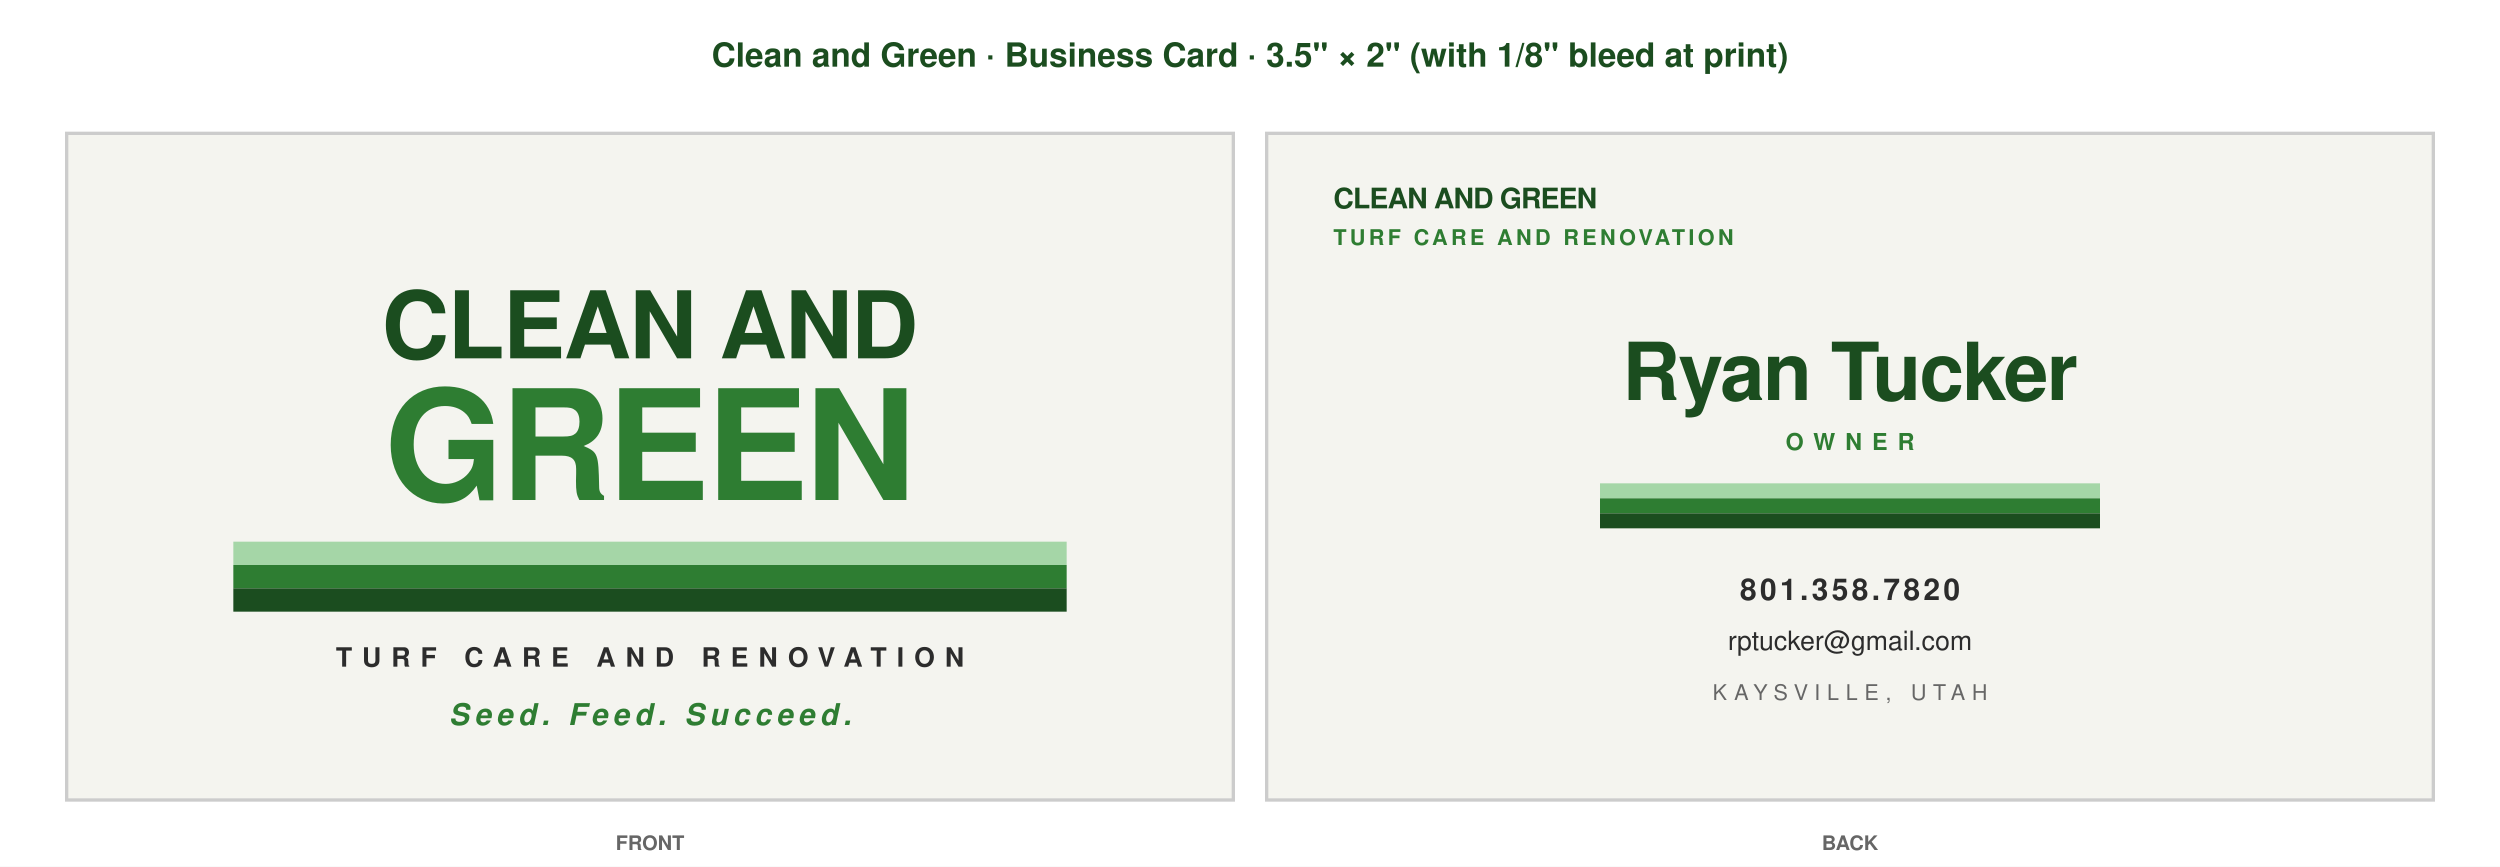
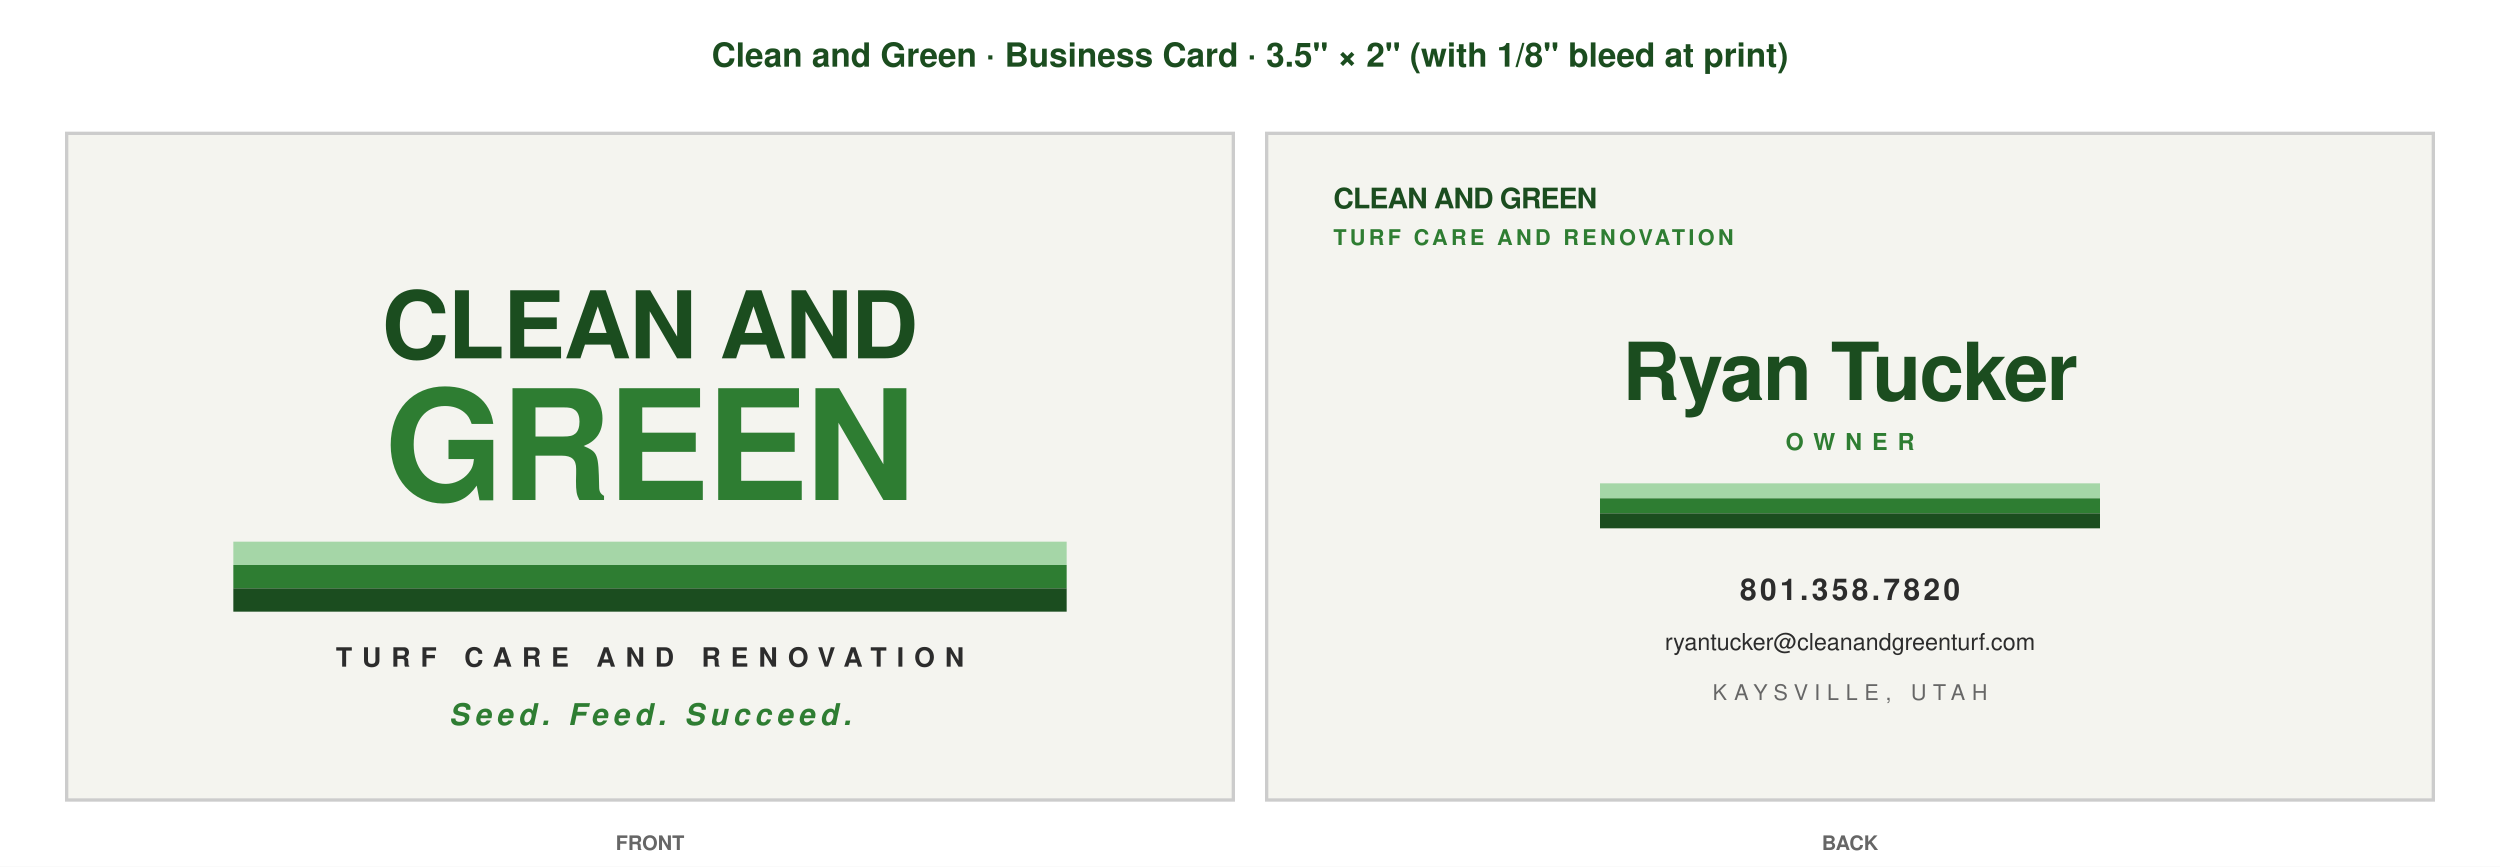
<svg xmlns="http://www.w3.org/2000/svg" viewBox="0 0 1500 520">
  <rect width="1500" height="520" fill="#FFFFFF" />
  <text x="750" y="40" text-anchor="middle" font-family="Helvetica, Arial, sans-serif" font-size="20" font-weight="700" fill="#1B4D1F">Clean and Green  ·  Business Card  ·  3.5" × 2" (with 1/8" bleed at print)</text>
  <g transform="translate(40,80)">
    <rect width="700" height="400" fill="#F4F4EF" stroke="#CCC" stroke-width="2" />
    <text x="350" y="135" text-anchor="middle" font-family="Helvetica" font-size="56" font-weight="900" fill="#1B4D1F" letter-spacing="-1">CLEAN AND</text>
    <text x="350" y="220" text-anchor="middle" font-family="Helvetica" font-size="92" font-weight="900" fill="#2E7D32" letter-spacing="-2">GREEN</text>
    <rect x="100" y="245" width="500" height="14" fill="#A5D6A7" />
    <rect x="100" y="259" width="500" height="14" fill="#2E7D32" />
    <rect x="100" y="273" width="500" height="14" fill="#1B4D1F" />
    <text x="350" y="320" text-anchor="middle" font-family="Helvetica" font-size="16" font-weight="700" letter-spacing="6" fill="#2C2C2C">TURF CARE AND RENOVATION</text>
    <text x="350" y="355" text-anchor="middle" font-family="Helvetica" font-style="italic" font-size="18" font-weight="700" letter-spacing="3" fill="#2E7D32">Seed.  Feed.  Succeed.</text>
    <text x="350" y="430" text-anchor="middle" font-family="Helvetica" font-size="12" font-weight="700" fill="#666">FRONT</text>
  </g>
  <g transform="translate(760,80)">
    <rect width="700" height="400" fill="#F4F4EF" stroke="#CCC" stroke-width="2" />
    <g transform="translate(40,45)">
      <text x="0" y="0" font-family="Helvetica" font-size="17" font-weight="900" fill="#1B4D1F" letter-spacing="-0.5">CLEAN AND GREEN</text>
      <text x="0" y="22" font-family="Helvetica" font-size="13" font-weight="700" letter-spacing="2" fill="#2E7D32">TURF CARE AND RENOVATION</text>
    </g>
    <text x="350" y="160" text-anchor="middle" font-family="Helvetica" font-size="48" font-weight="900" fill="#1B4D1F" letter-spacing="-1">Ryan Tucker</text>
    <text x="350" y="190" text-anchor="middle" font-family="Helvetica" font-size="14" font-weight="700" letter-spacing="6" fill="#2E7D32">OWNER</text>
    <rect x="200" y="210" width="300" height="9" fill="#A5D6A7" />
    <rect x="200" y="219" width="300" height="9" fill="#2E7D32" />
    <rect x="200" y="228" width="300" height="9" fill="#1B4D1F" />
    <text x="350" y="280" text-anchor="middle" font-family="Helvetica" font-size="18" font-weight="700" fill="#2C2C2C" letter-spacing="2">801.358.7820</text>
-     <text x="350" y="310" text-anchor="middle" font-family="Helvetica" font-size="16" fill="#2C2C2C">rptucker@gmail.com</text>
+     <text x="350" y="310" text-anchor="middle" font-family="Helvetica" font-size="14" fill="#2C2C2C">ryantucker@cleanandgreenturf.com</text>
    <text x="350" y="340" text-anchor="middle" font-family="Helvetica" font-size="13" letter-spacing="4" fill="#666">KAYSVILLE,  UTAH</text>
    <text x="350" y="430" text-anchor="middle" font-family="Helvetica" font-size="12" font-weight="700" fill="#666">BACK</text>
  </g>
</svg>
